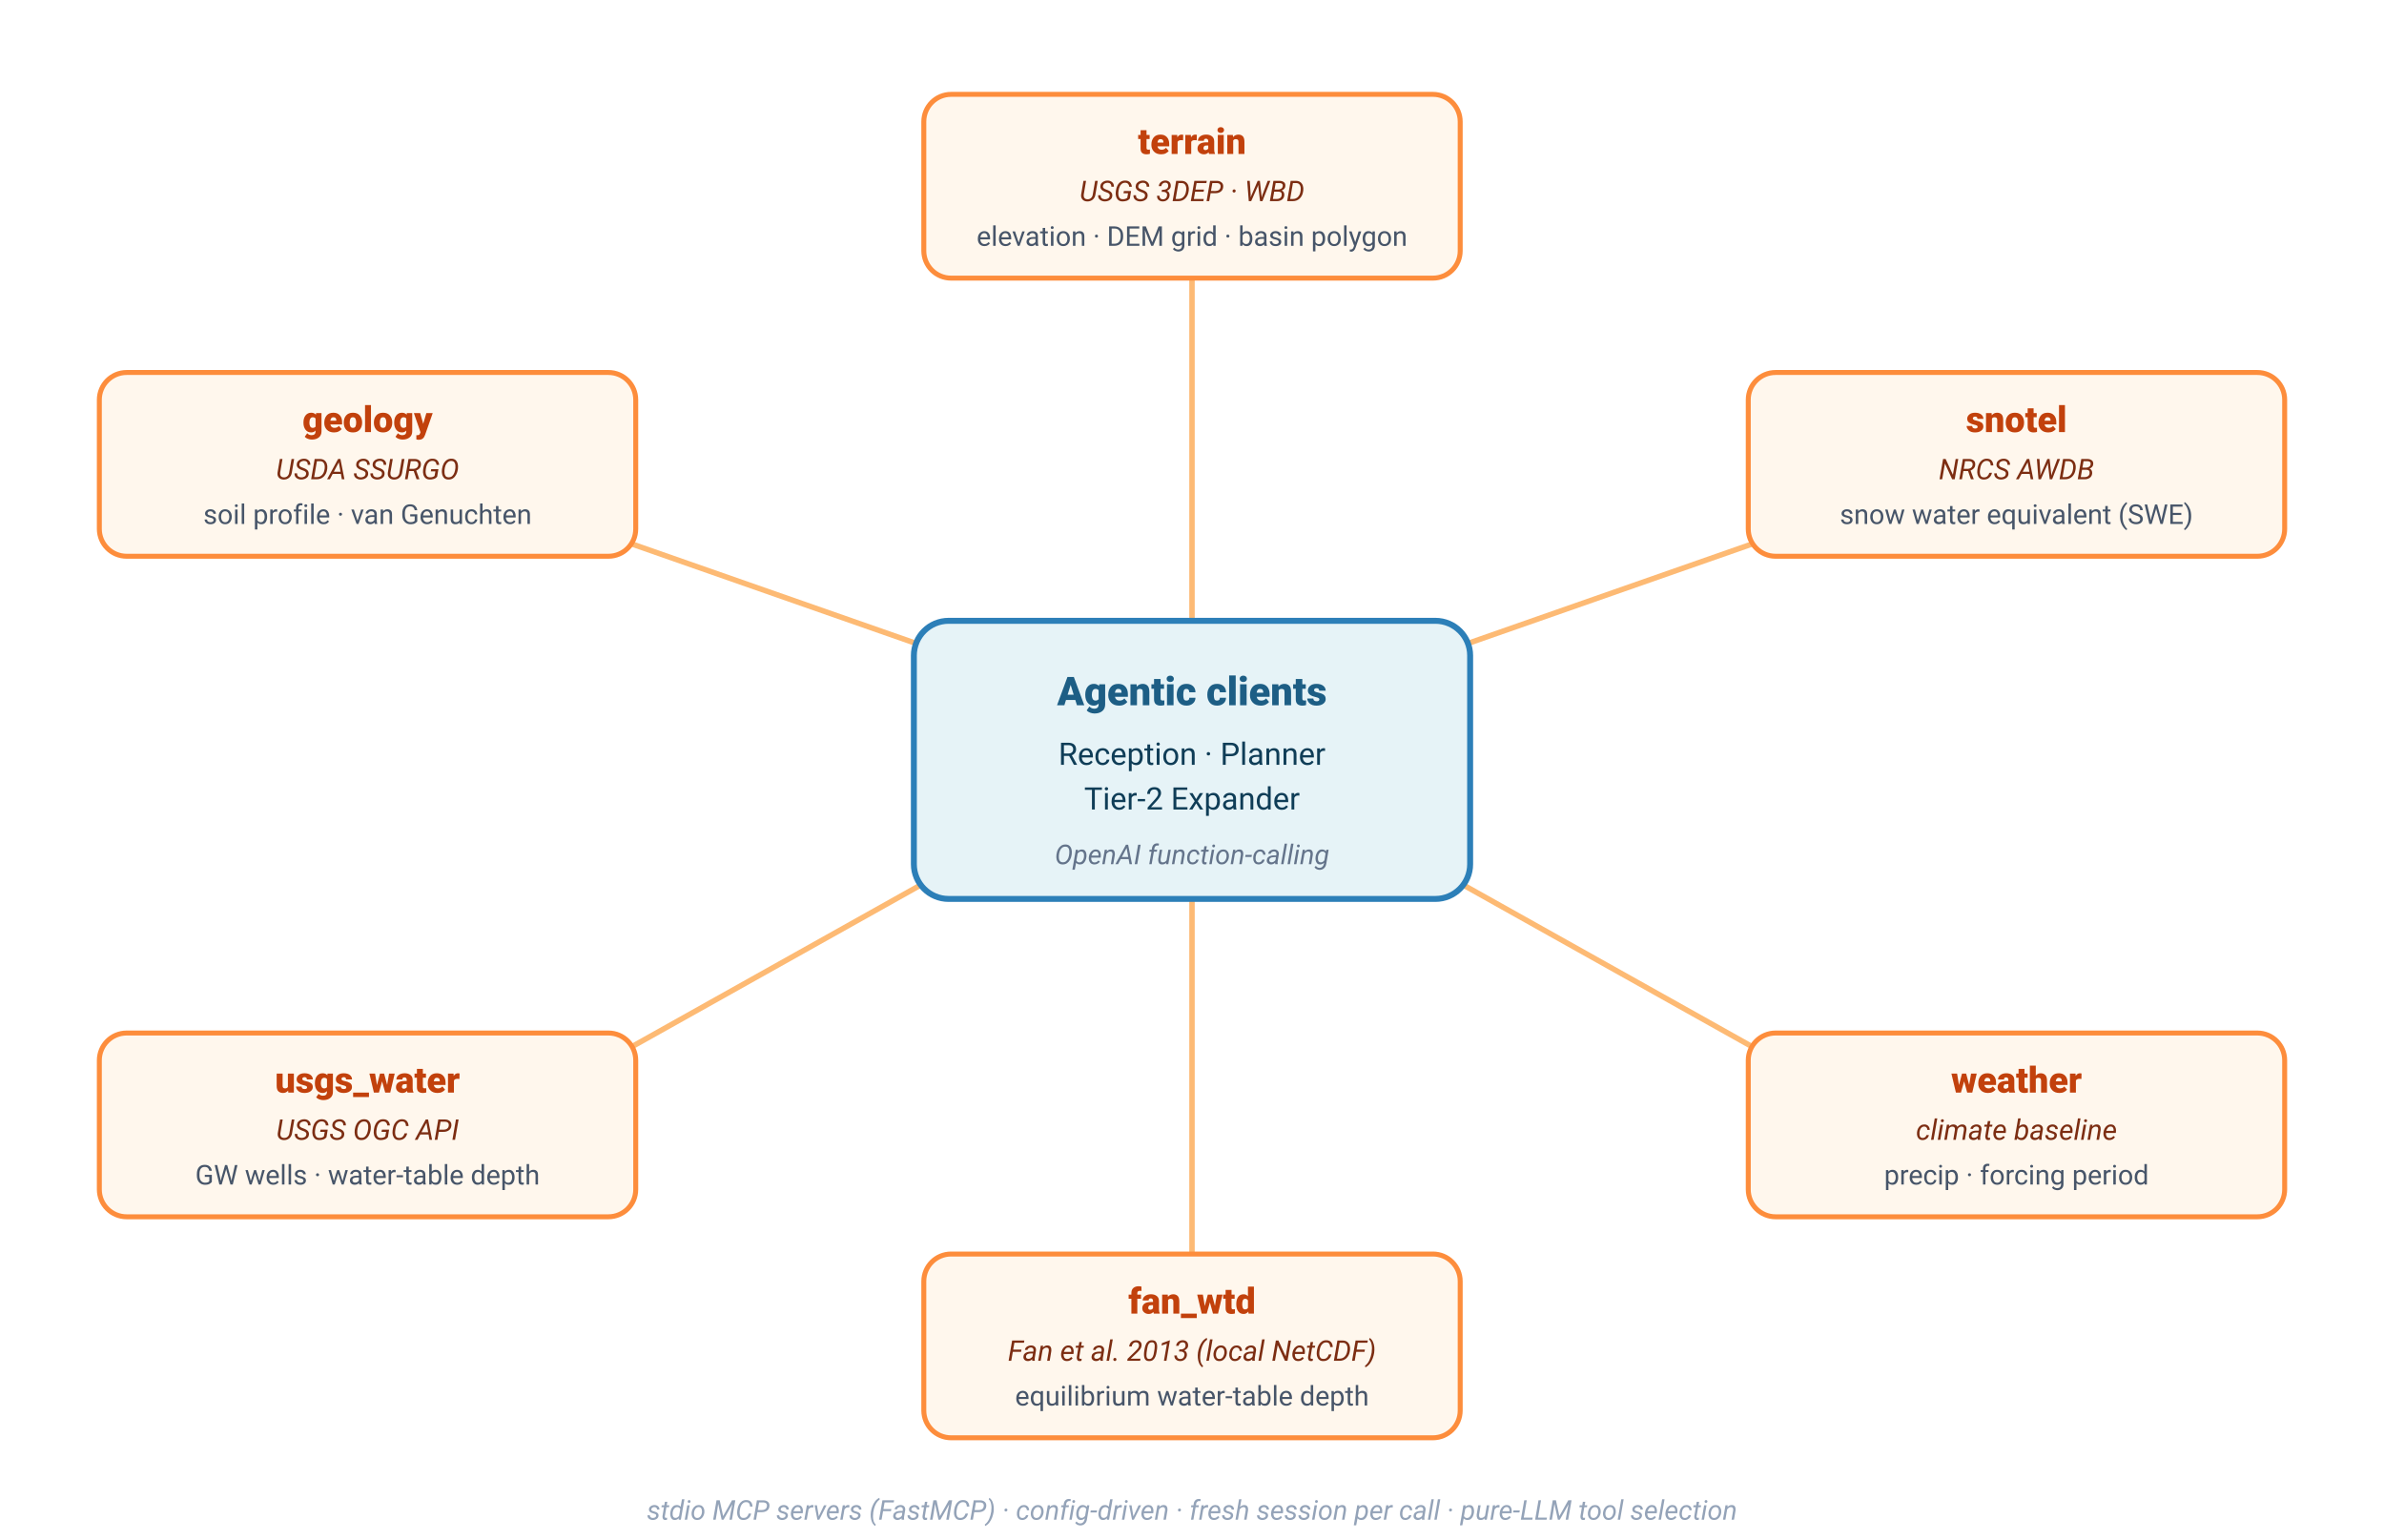
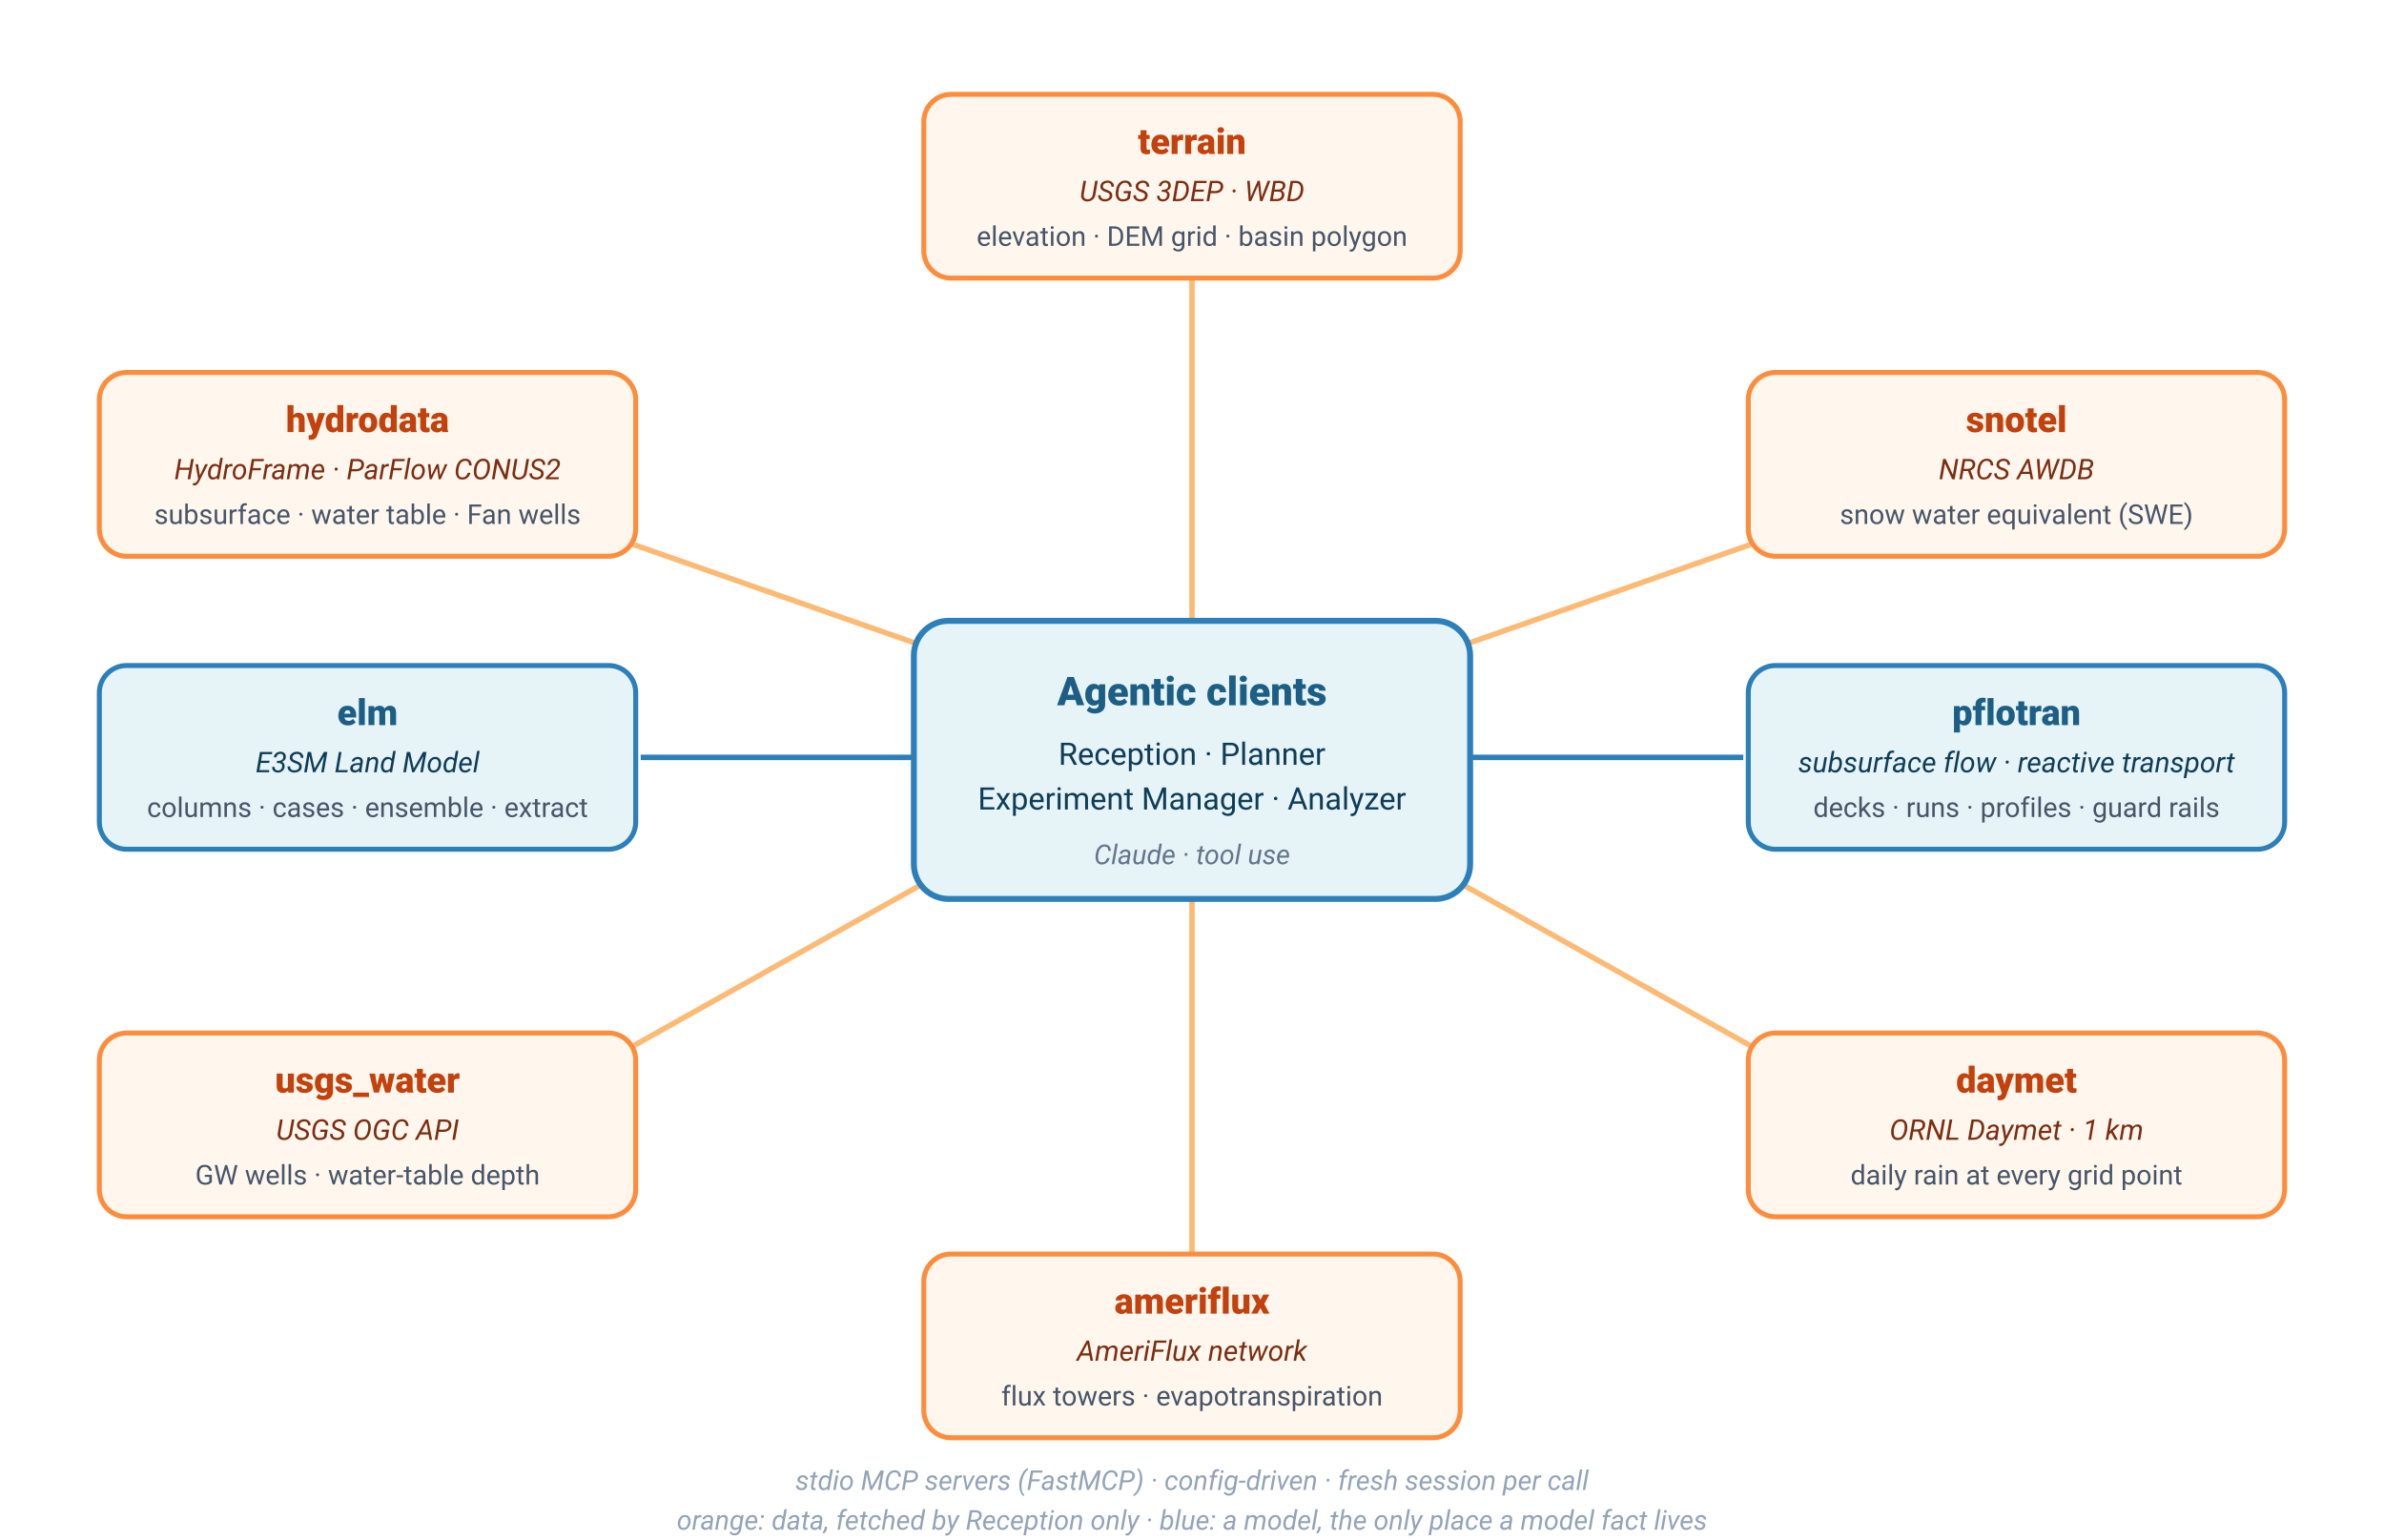
<svg xmlns="http://www.w3.org/2000/svg" viewBox="0 0 960 620" font-family="-apple-system,Segoe UI,Roboto,Helvetica,Arial,sans-serif">
  <g stroke="#fdba74" stroke-width="2.2">
    <line x1="480" y1="305" x2="480" y2="110" />
    <line x1="400" y1="270" x2="200" y2="200" />
    <line x1="560" y1="270" x2="760" y2="200" />
    <line x1="400" y1="340" x2="200" y2="452" />
    <line x1="560" y1="340" x2="760" y2="452" />
    <line x1="480" y1="360" x2="480" y2="505" />
  </g>
  <rect x="368" y="250" width="224" height="112" rx="14" fill="#e6f3f7" stroke="#2c7fb8" stroke-width="2.4" />
  <text x="480" y="284" fill="#1d5e85" font-size="16" font-weight="800" text-anchor="middle">Agentic clients</text>
  <text x="480" y="308" fill="#0f3d57" font-size="12.5" text-anchor="middle">Reception · Planner</text>
-   <text x="480" y="326" fill="#0f3d57" font-size="12.5" text-anchor="middle">Tier-2 Expander</text>
-   <text x="480" y="348" fill="#64748b" font-size="11" font-style="italic" text-anchor="middle">OpenAI function-calling</text>
+   <text x="480" y="326" fill="#0f3d57" font-size="12.5" text-anchor="middle">Experiment Manager · Analyzer</text>
+   <text x="480" y="348" fill="#64748b" font-size="11" font-style="italic" text-anchor="middle">Claude · tool use</text>
  <g>
    <rect x="372" y="38" width="216" height="74" rx="11" fill="#fff7ed" stroke="#fd8d3c" stroke-width="2" />
    <text x="480" y="62" fill="#c2410c" font-size="14.5" font-weight="800" text-anchor="middle">terrain</text>
    <text x="480" y="81" fill="#7c2d12" font-size="11.5" text-anchor="middle" font-style="italic">USGS 3DEP · WBD</text>
    <text x="480" y="99" fill="#475569" font-size="11" text-anchor="middle">elevation · DEM grid · basin polygon</text>
    <rect x="40" y="150" width="216" height="74" rx="11" fill="#fff7ed" stroke="#fd8d3c" stroke-width="2" />
-     <text x="148" y="174" fill="#c2410c" font-size="14.5" font-weight="800" text-anchor="middle">geology</text>
-     <text x="148" y="193" fill="#7c2d12" font-size="11.5" text-anchor="middle" font-style="italic">USDA SSURGO</text>
-     <text x="148" y="211" fill="#475569" font-size="11" text-anchor="middle">soil profile · van Genuchten</text>
+     <text x="148" y="174" fill="#c2410c" font-size="14.5" font-weight="800" text-anchor="middle">hydrodata</text>
+     <text x="148" y="193" fill="#7c2d12" font-size="11.5" text-anchor="middle" font-style="italic">HydroFrame · ParFlow CONUS2</text>
+     <text x="148" y="211" fill="#475569" font-size="11" text-anchor="middle">subsurface · water table · Fan wells</text>
    <rect x="704" y="150" width="216" height="74" rx="11" fill="#fff7ed" stroke="#fd8d3c" stroke-width="2" />
    <text x="812" y="174" fill="#c2410c" font-size="14.5" font-weight="800" text-anchor="middle">snotel</text>
    <text x="812" y="193" fill="#7c2d12" font-size="11.5" text-anchor="middle" font-style="italic">NRCS AWDB</text>
    <text x="812" y="211" fill="#475569" font-size="11" text-anchor="middle">snow water equivalent (SWE)</text>
    <rect x="40" y="416" width="216" height="74" rx="11" fill="#fff7ed" stroke="#fd8d3c" stroke-width="2" />
    <text x="148" y="440" fill="#c2410c" font-size="14.5" font-weight="800" text-anchor="middle">usgs_water</text>
    <text x="148" y="459" fill="#7c2d12" font-size="11.5" text-anchor="middle" font-style="italic">USGS OGC API</text>
    <text x="148" y="477" fill="#475569" font-size="11" text-anchor="middle">GW wells · water-table depth</text>
    <rect x="704" y="416" width="216" height="74" rx="11" fill="#fff7ed" stroke="#fd8d3c" stroke-width="2" />
-     <text x="812" y="440" fill="#c2410c" font-size="14.5" font-weight="800" text-anchor="middle">weather</text>
-     <text x="812" y="459" fill="#7c2d12" font-size="11.5" text-anchor="middle" font-style="italic">climate baseline</text>
-     <text x="812" y="477" fill="#475569" font-size="11" text-anchor="middle">precip · forcing period</text>
+     <text x="812" y="440" fill="#c2410c" font-size="14.5" font-weight="800" text-anchor="middle">daymet</text>
+     <text x="812" y="459" fill="#7c2d12" font-size="11.5" text-anchor="middle" font-style="italic">ORNL Daymet · 1 km</text>
+     <text x="812" y="477" fill="#475569" font-size="11" text-anchor="middle">daily rain at every grid point</text>
    <rect x="372" y="505" width="216" height="74" rx="11" fill="#fff7ed" stroke="#fd8d3c" stroke-width="2" />
-     <text x="480" y="529" fill="#c2410c" font-size="14.5" font-weight="800" text-anchor="middle">fan_wtd</text>
-     <text x="480" y="548" fill="#7c2d12" font-size="11.5" text-anchor="middle" font-style="italic">Fan et al. 2013 (local NetCDF)</text>
-     <text x="480" y="566" fill="#475569" font-size="11" text-anchor="middle">equilibrium water-table depth</text>
+     <text x="480" y="529" fill="#c2410c" font-size="14.5" font-weight="800" text-anchor="middle">ameriflux</text>
+     <text x="480" y="548" fill="#7c2d12" font-size="11.5" text-anchor="middle" font-style="italic">AmeriFlux network</text>
+     <text x="480" y="566" fill="#475569" font-size="11" text-anchor="middle">flux towers · evapotranspiration</text>
  </g>
-   <text x="480" y="612" fill="#94a3b8" font-size="11" text-anchor="middle" font-style="italic">stdio MCP servers (FastMCP) · config-driven · fresh session per call · pure-LLM tool selection</text>
+   <g stroke="#2c7fb8" stroke-width="2.2">
+     <line x1="368" y1="305" x2="258" y2="305" />
+     <line x1="592" y1="305" x2="702" y2="305" />
+   </g>
+   <g>
+     <rect x="40" y="268" width="216" height="74" rx="11" fill="#e6f3f7" stroke="#2c7fb8" stroke-width="2" />
+     <text x="148" y="292" fill="#1d5e85" font-size="14.5" font-weight="800" text-anchor="middle">elm</text>
+     <text x="148" y="311" fill="#0f3d57" font-size="11.5" text-anchor="middle" font-style="italic">E3SM Land Model</text>
+     <text x="148" y="329" fill="#475569" font-size="11" text-anchor="middle">columns · cases · ensemble · extract</text>
+     <rect x="704" y="268" width="216" height="74" rx="11" fill="#e6f3f7" stroke="#2c7fb8" stroke-width="2" />
+     <text x="812" y="292" fill="#1d5e85" font-size="14.5" font-weight="800" text-anchor="middle">pflotran</text>
+     <text x="812" y="311" fill="#0f3d57" font-size="11.5" text-anchor="middle" font-style="italic">subsurface flow · reactive transport</text>
+     <text x="812" y="329" fill="#475569" font-size="11" text-anchor="middle">decks · runs · profiles · guard rails</text>
+   </g>
+   <text x="480" y="600" fill="#94a3b8" font-size="11" text-anchor="middle" font-style="italic">stdio MCP servers (FastMCP) · config-driven · fresh session per call</text>
+   <text x="480" y="616" fill="#94a3b8" font-size="11" text-anchor="middle" font-style="italic">orange: data, fetched by Reception only · blue: a model, the only place a model fact lives</text>
</svg>
